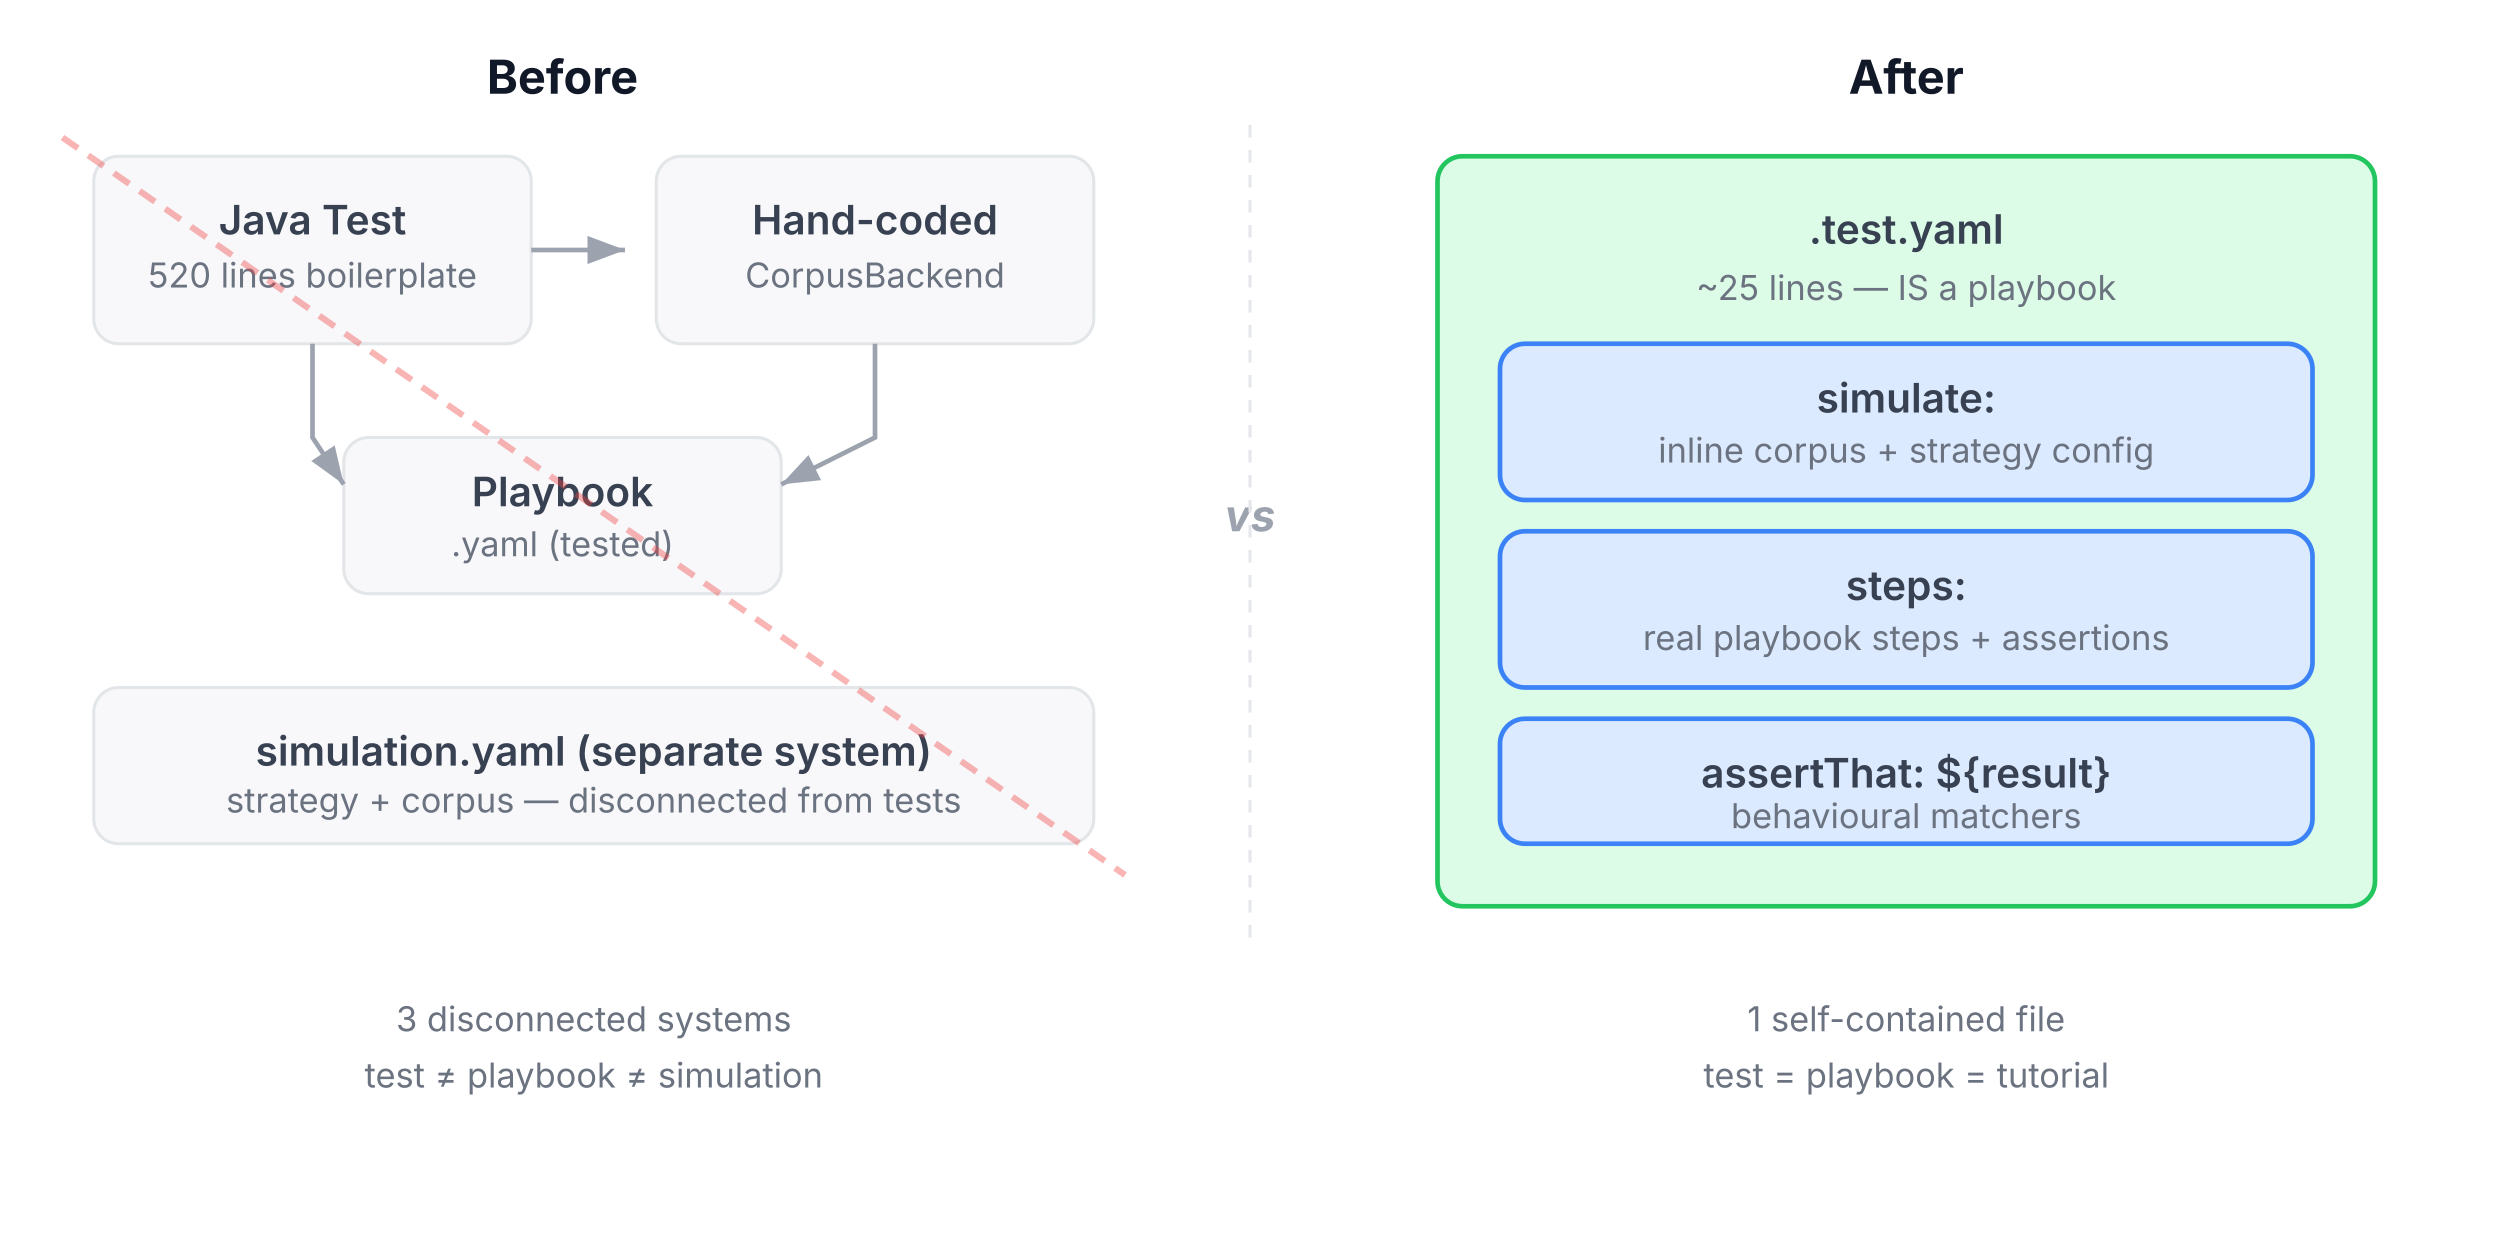
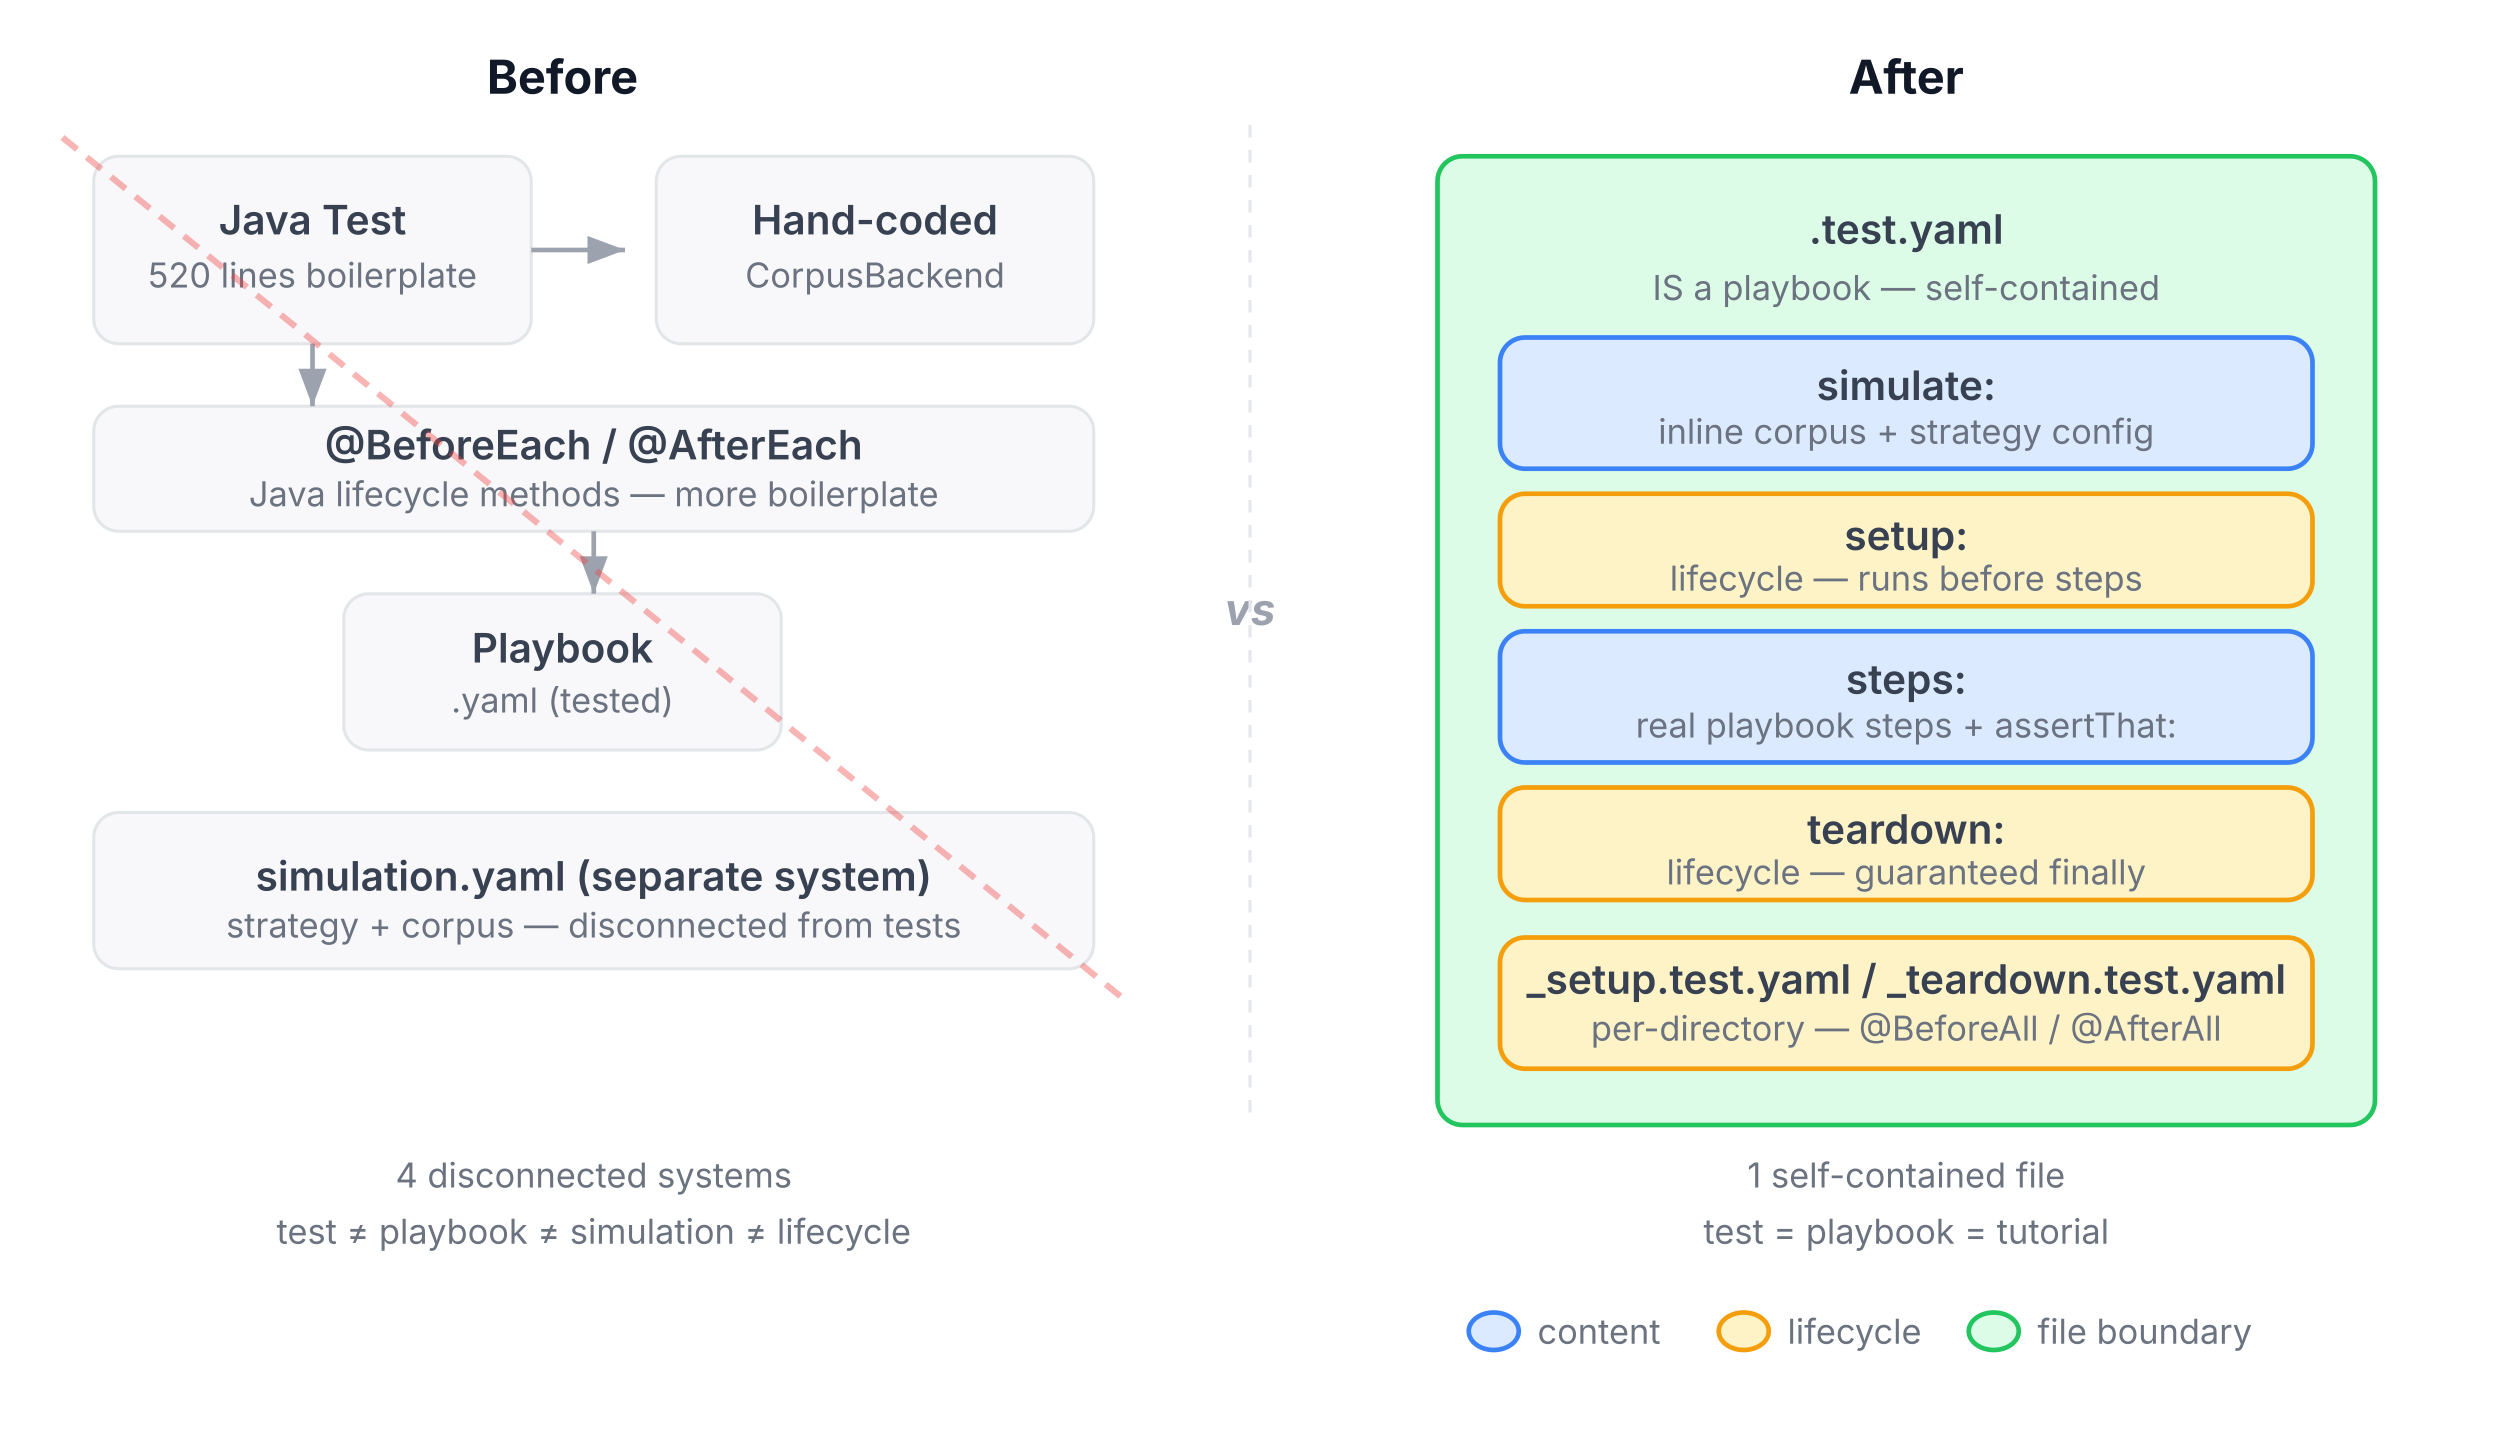
- <svg xmlns="http://www.w3.org/2000/svg" viewBox="0 0 800 400" font-family="system-ui, -apple-system, sans-serif">
+ <svg xmlns="http://www.w3.org/2000/svg" viewBox="0 0 800 460" font-family="system-ui, -apple-system, sans-serif">
  <style>
    .box { rx: 8; ry: 8; }
    .label { font-size: 13px; fill: #374151; font-weight: 600; }
    .sublabel { font-size: 11px; fill: #6b7280; }
    .arrow { stroke: #9ca3af; stroke-width: 1.5; fill: none; marker-end: url(#arrowhead); }
    .strike { stroke: #ef4444; stroke-width: 2; }
    .highlight { fill: #dbeafe; stroke: #3b82f6; stroke-width: 1.5; }
+     .lifecycle { fill: #fef3c7; stroke: #f59e0b; stroke-width: 1.5; }
    .dim { fill: #f3f4f6; stroke: #d1d5db; stroke-width: 1; opacity: 0.6; }
    .new { fill: #dcfce7; stroke: #22c55e; stroke-width: 1.5; }
    .section-label { font-size: 15px; fill: #111827; font-weight: 700; }
    .vs-label { font-size: 14px; fill: #9ca3af; font-weight: 700; font-style: italic; }
  </style>
  <defs>
    <marker id="arrowhead" markerWidth="8" markerHeight="6" refX="8" refY="3" orient="auto">
      <polygon points="0 0, 8 3, 0 6" fill="#9ca3af" />
    </marker>
  </defs>
  <text x="180" y="30" class="section-label" text-anchor="middle">Before</text>
  <rect x="30" y="50" width="140" height="60" class="box dim" />
  <text x="100" y="75" class="label" text-anchor="middle">Java Test</text>
  <text x="100" y="92" class="sublabel" text-anchor="middle">520 lines boilerplate</text>
  <path d="M 170 80 L 200 80" class="arrow" />
  <rect x="210" y="50" width="140" height="60" class="box dim" />
  <text x="280" y="75" class="label" text-anchor="middle">Hand-coded</text>
  <text x="280" y="92" class="sublabel" text-anchor="middle">CorpusBackend</text>
-   <rect x="110" y="140" width="140" height="50" class="box dim" />
-   <text x="180" y="162" class="label" text-anchor="middle">Playbook</text>
-   <text x="180" y="178" class="sublabel" text-anchor="middle">.yaml (tested)</text>
-   <path d="M 100 110 L 100 140 L 110 155" class="arrow" />
-   <path d="M 280 110 L 280 140 L 250 155" class="arrow" />
-   <rect x="30" y="220" width="320" height="50" class="box dim" />
-   <text x="190" y="245" class="label" text-anchor="middle">simulation.yaml (separate system)</text>
-   <text x="190" y="260" class="sublabel" text-anchor="middle">strategy + corpus — disconnected from tests</text>
-   <line x1="20" y1="44" x2="360" y2="280" class="strike" stroke-dasharray="6,4" opacity="0.4" />
-   <text x="400" y="170" class="vs-label" text-anchor="middle">vs</text>
-   <line x1="400" y1="40" x2="400" y2="300" stroke="#e5e7eb" stroke-width="1" stroke-dasharray="4,4" />
+   <rect x="30" y="130" width="320" height="40" class="box dim" />
+   <text x="190" y="147" class="label" text-anchor="middle">@BeforeEach / @AfterEach</text>
+   <text x="190" y="162" class="sublabel" text-anchor="middle">Java lifecycle methods — more boilerplate</text>
+   <rect x="110" y="190" width="140" height="50" class="box dim" />
+   <text x="180" y="212" class="label" text-anchor="middle">Playbook</text>
+   <text x="180" y="228" class="sublabel" text-anchor="middle">.yaml (tested)</text>
+   <path d="M 100 110 L 100 130" class="arrow" />
+   <path d="M 190 170 L 190 190" class="arrow" />
+   <rect x="30" y="260" width="320" height="50" class="box dim" />
+   <text x="190" y="285" class="label" text-anchor="middle">simulation.yaml (separate system)</text>
+   <text x="190" y="300" class="sublabel" text-anchor="middle">strategy + corpus — disconnected from tests</text>
+   <line x1="20" y1="44" x2="360" y2="320" class="strike" stroke-dasharray="6,4" opacity="0.4" />
+   <text x="400" y="200" class="vs-label" text-anchor="middle">vs</text>
+   <line x1="400" y1="40" x2="400" y2="360" stroke="#e5e7eb" stroke-width="1" stroke-dasharray="4,4" />
  <text x="610" y="30" class="section-label" text-anchor="middle">After</text>
-   <rect x="460" y="50" width="300" height="240" class="box new" />
+   <rect x="460" y="50" width="300" height="310" class="box new" />
  <text x="610" y="78" class="label" text-anchor="middle">.test.yaml</text>
-   <text x="610" y="96" class="sublabel" text-anchor="middle">~25 lines — IS a playbook</text>
-   <rect x="480" y="110" width="260" height="50" class="box highlight" />
-   <text x="610" y="132" class="label" text-anchor="middle">simulate:</text>
-   <text x="610" y="148" class="sublabel" text-anchor="middle">inline corpus + strategy config</text>
-   <rect x="480" y="170" width="260" height="50" class="box highlight" />
-   <text x="610" y="192" class="label" text-anchor="middle">steps:</text>
-   <text x="610" y="208" class="sublabel" text-anchor="middle">real playbook steps + assertions</text>
-   <rect x="480" y="230" width="260" height="40" class="box highlight" />
-   <text x="610" y="252" class="label" text-anchor="middle">assertThat: ${result}</text>
-   <text x="610" y="265" class="sublabel" text-anchor="middle">behavioural matchers</text>
-   <text x="190" y="330" class="sublabel" text-anchor="middle">3 disconnected systems</text>
-   <text x="610" y="330" class="sublabel" text-anchor="middle">1 self-contained file</text>
-   <text x="190" y="348" class="sublabel" text-anchor="middle">test ≠ playbook ≠ simulation</text>
-   <text x="610" y="348" class="sublabel" text-anchor="middle">test = playbook = tutorial</text>
+   <text x="610" y="96" class="sublabel" text-anchor="middle">IS a playbook — self-contained</text>
+   <rect x="480" y="108" width="260" height="42" class="box highlight" />
+   <text x="610" y="128" class="label" text-anchor="middle">simulate:</text>
+   <text x="610" y="142" class="sublabel" text-anchor="middle">inline corpus + strategy config</text>
+   <rect x="480" y="158" width="260" height="36" class="box lifecycle" />
+   <text x="610" y="176" class="label" text-anchor="middle">setup:</text>
+   <text x="610" y="189" class="sublabel" text-anchor="middle">lifecycle — runs before steps</text>
+   <rect x="480" y="202" width="260" height="42" class="box highlight" />
+   <text x="610" y="222" class="label" text-anchor="middle">steps:</text>
+   <text x="610" y="236" class="sublabel" text-anchor="middle">real playbook steps + assertThat:</text>
+   <rect x="480" y="252" width="260" height="36" class="box lifecycle" />
+   <text x="610" y="270" class="label" text-anchor="middle">teardown:</text>
+   <text x="610" y="283" class="sublabel" text-anchor="middle">lifecycle — guaranteed finally</text>
+   <rect x="480" y="300" width="260" height="42" class="box lifecycle" />
+   <text x="610" y="318" class="label" text-anchor="middle">_setup.test.yaml / _teardown.test.yaml</text>
+   <text x="610" y="333" class="sublabel" text-anchor="middle">per-directory — @BeforeAll / @AfterAll</text>
+   <text x="190" y="380" class="sublabel" text-anchor="middle">4 disconnected systems</text>
+   <text x="610" y="380" class="sublabel" text-anchor="middle">1 self-contained file</text>
+   <text x="190" y="398" class="sublabel" text-anchor="middle">test ≠ playbook ≠ simulation ≠ lifecycle</text>
+   <text x="610" y="398" class="sublabel" text-anchor="middle">test = playbook = tutorial</text>
+   <rect x="470" y="420" width="16" height="12" class="box highlight" />
+   <text x="492" y="430" class="sublabel">content</text>
+   <rect x="550" y="420" width="16" height="12" class="box lifecycle" />
+   <text x="572" y="430" class="sublabel">lifecycle</text>
+   <rect x="630" y="420" width="16" height="12" class="box new" />
+   <text x="652" y="430" class="sublabel">file boundary</text>
</svg>
